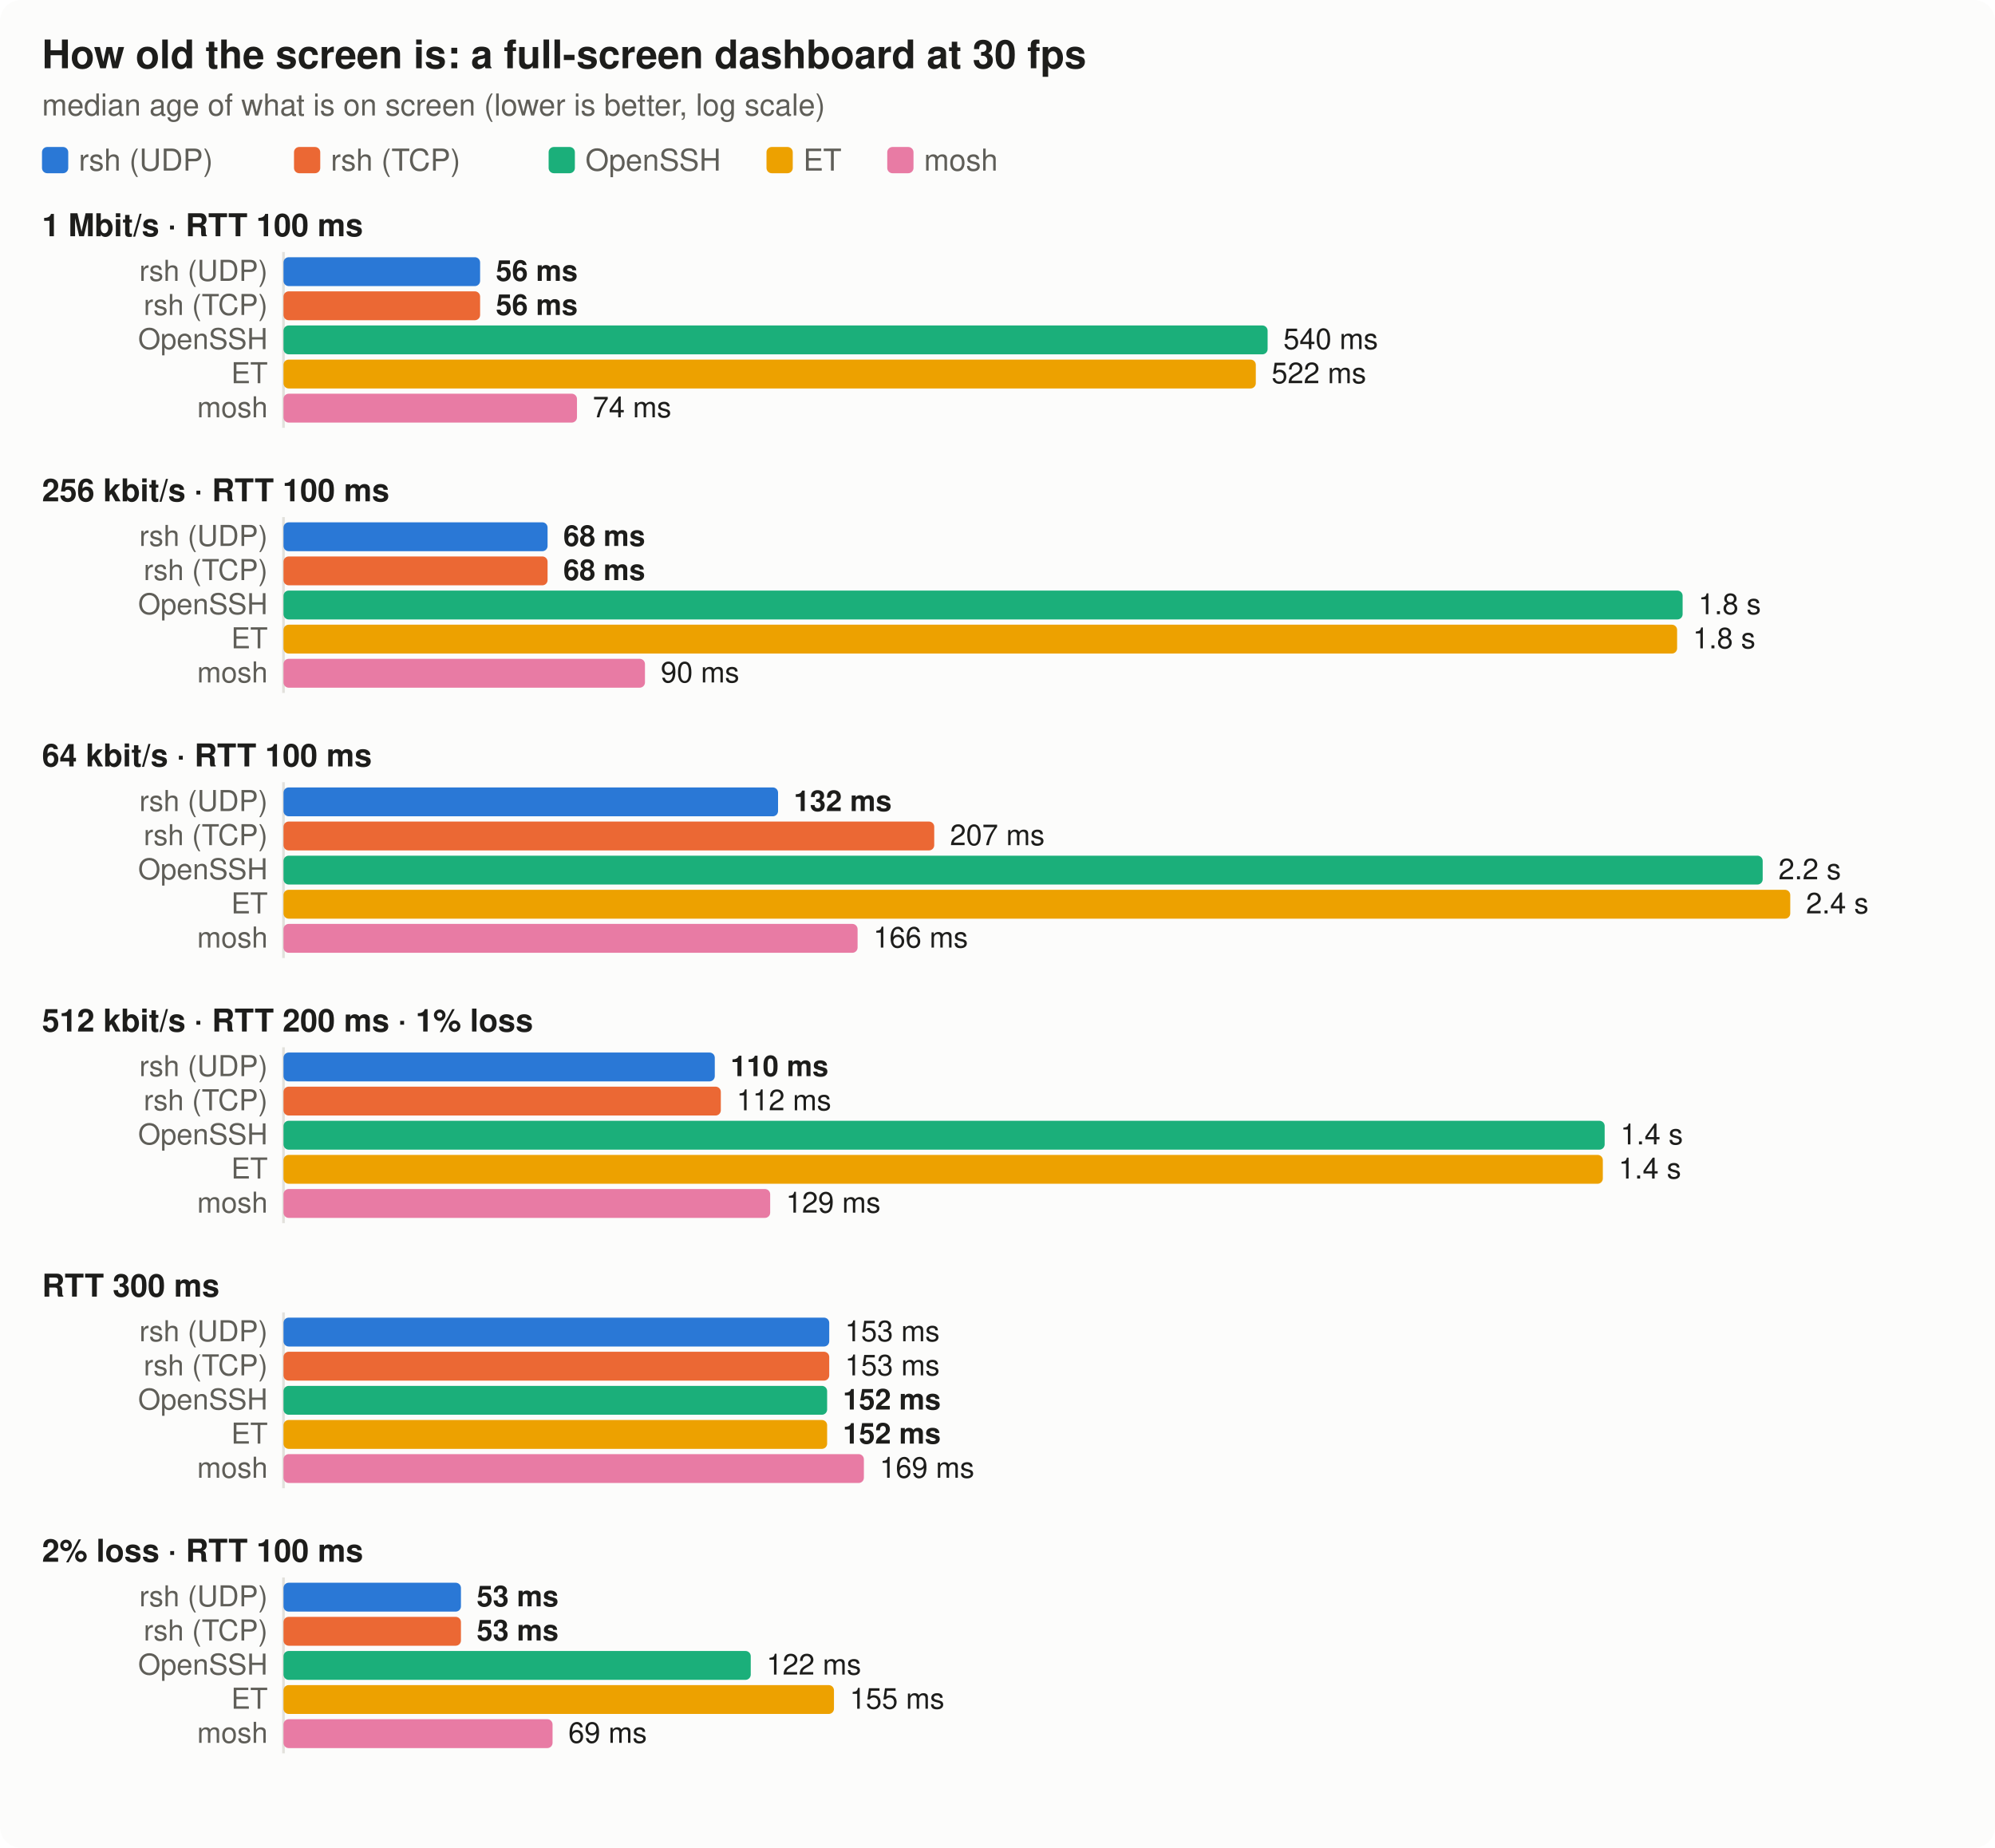
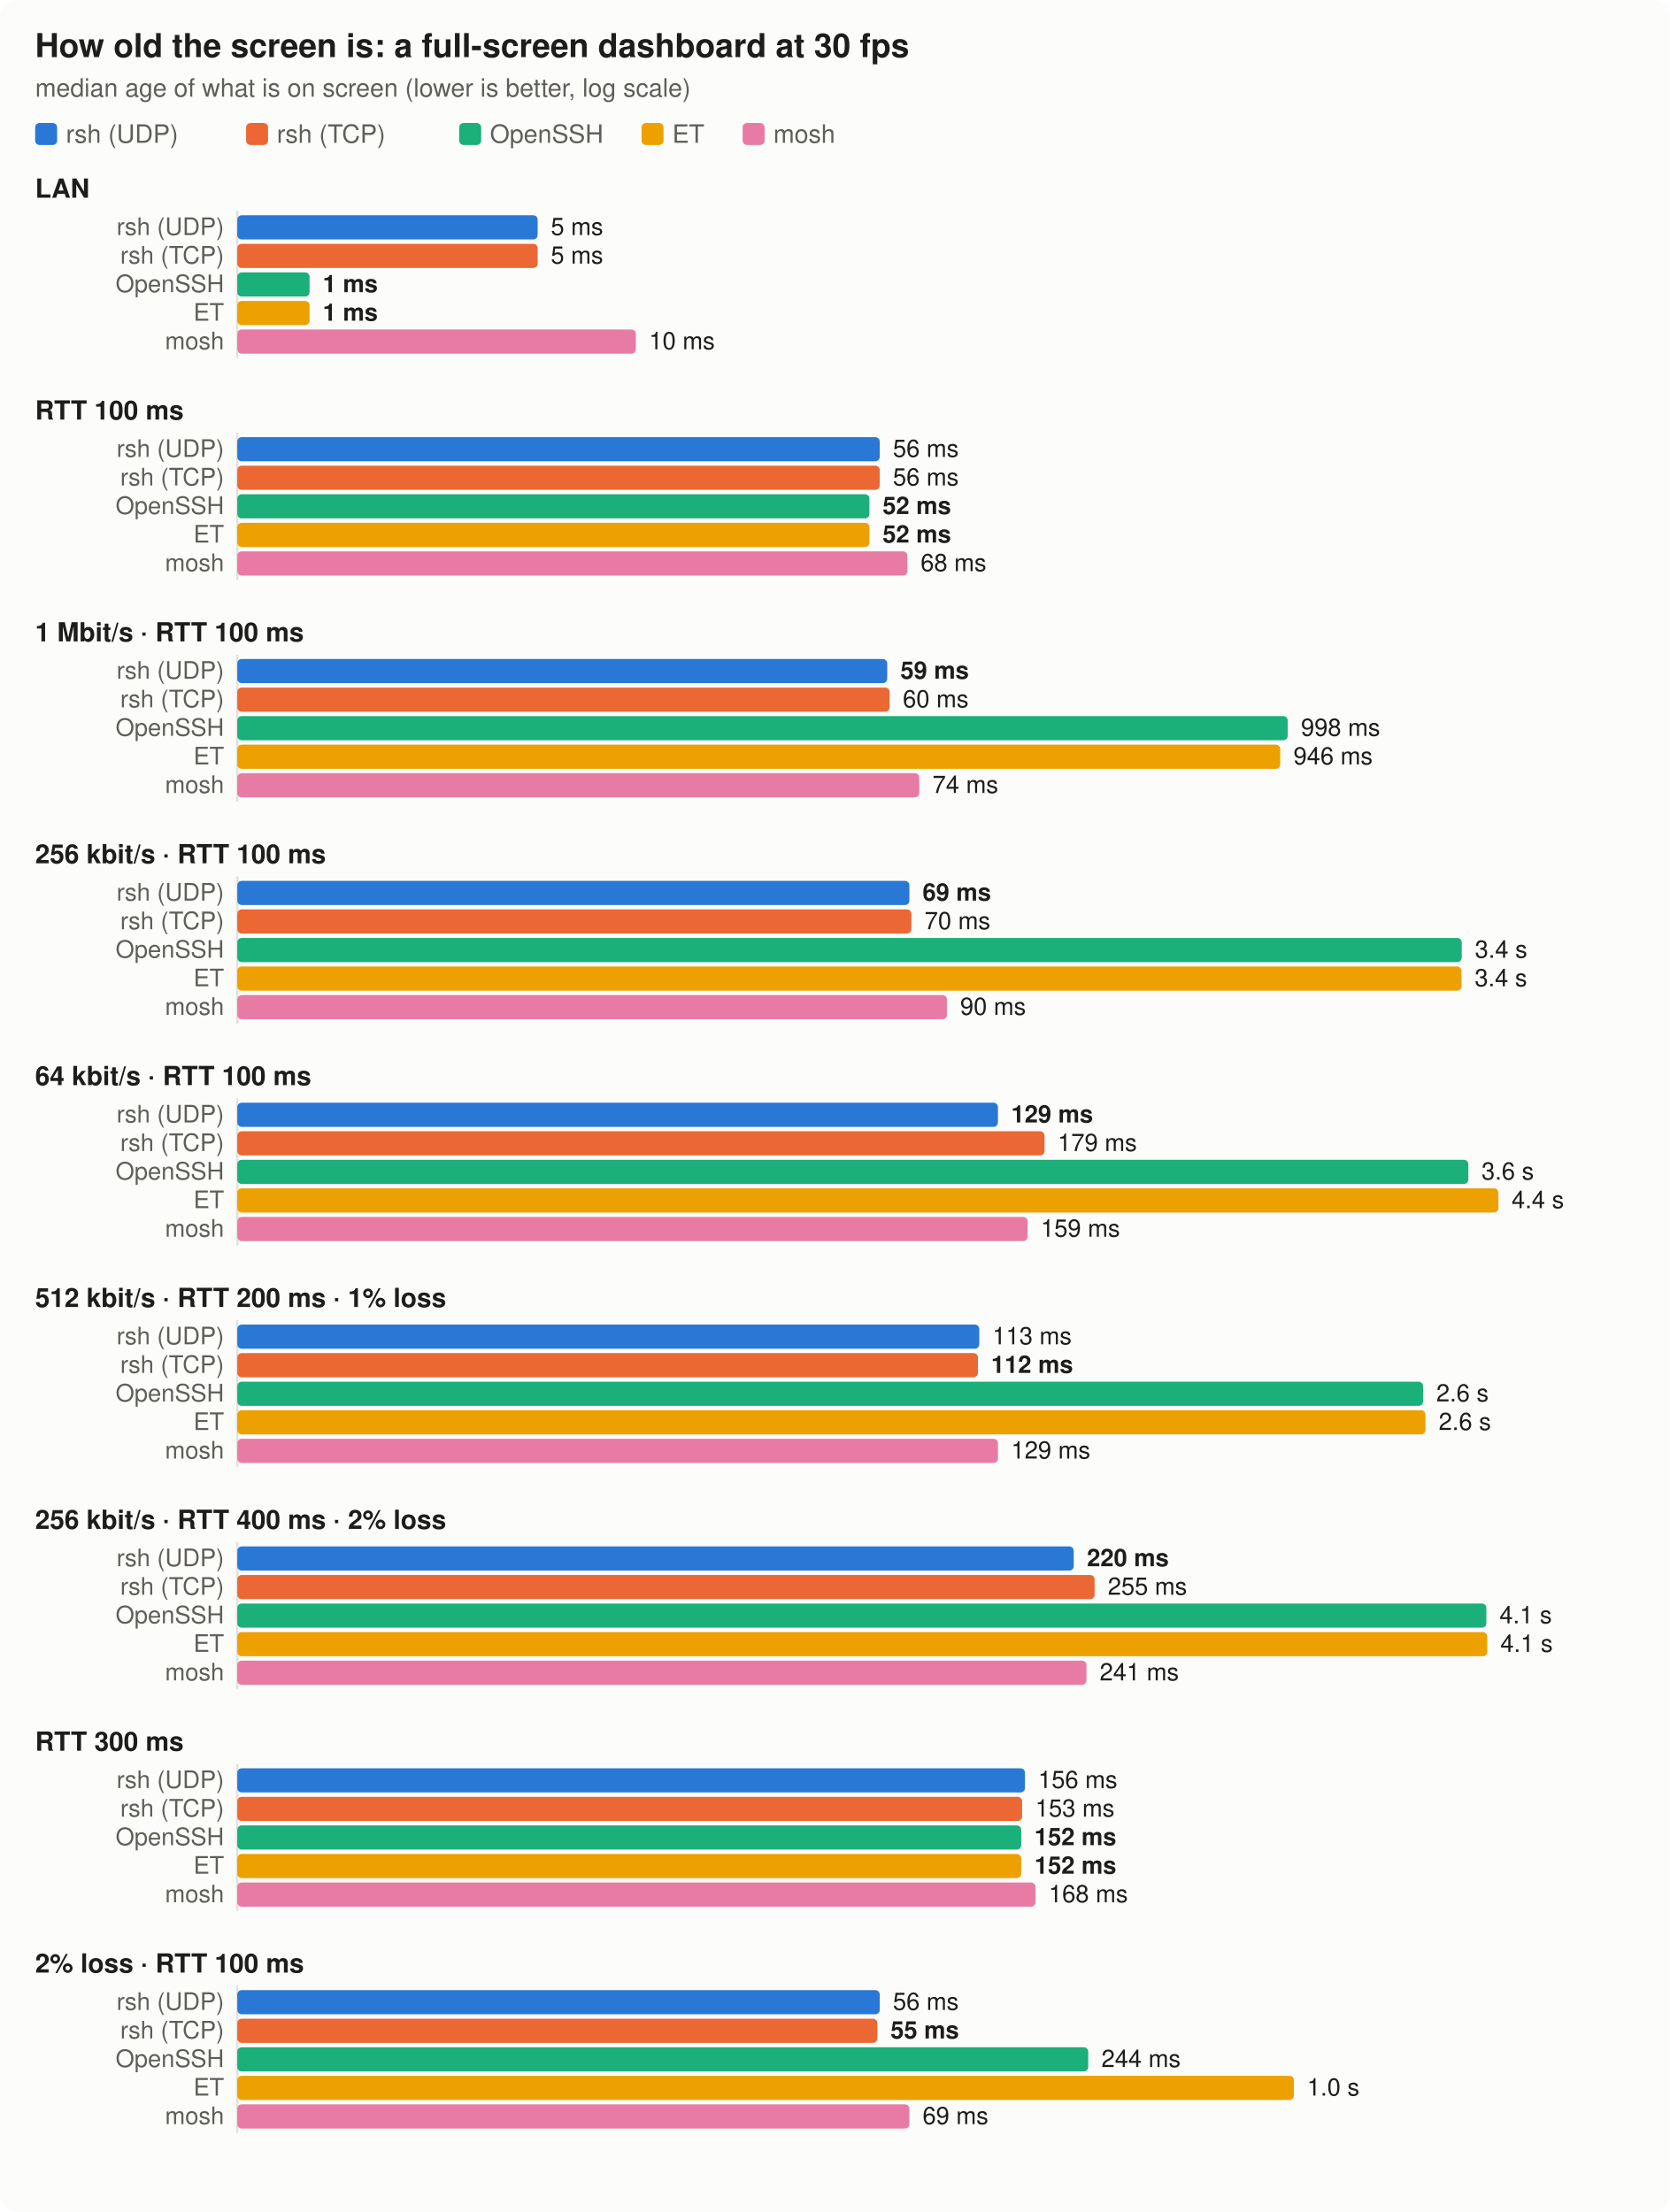
- <svg xmlns="http://www.w3.org/2000/svg" width="760" height="704" viewBox="0 0 760 704" role="img" aria-label="How old the screen is: a full-screen dashboard at 30 fps">
+ <svg xmlns="http://www.w3.org/2000/svg" width="760" height="1007" viewBox="0 0 760 1007" role="img" aria-label="How old the screen is: a full-screen dashboard at 30 fps">
  <style>svg{font-family:-apple-system,BlinkMacSystemFont,'Segoe UI',Helvetica,Arial,sans-serif}.bg{fill:#fcfcfb}.t1{fill:#1d1d1b}.t2{fill:#5f5e58}.axis{stroke:#e2e1dc}.s-rsh{fill:#2a78d6}.s-rsh_tcp{fill:#eb6834}.s-ssh{fill:#1baf7a}.s-et{fill:#eda100}.s-mosh{fill:#e87ba4}@media (prefers-color-scheme:dark){.bg{fill:#1a1a19}.t1{fill:#f0efec}.t2{fill:#c3c2b7}.axis{stroke:#3a3a37}.s-rsh{fill:#3987e5}.s-rsh_tcp{fill:#d95926}.s-ssh{fill:#199e70}.s-et{fill:#c98500}.s-mosh{fill:#d55181}}</style>
  <rect class="bg" width="100%" height="100%" rx="8" />
  <text class="t1" x="16" y="26" font-size="15" font-weight="600">How old the screen is: a full-screen dashboard at 30 fps</text>
  <text class="t2" x="16" y="44" font-size="11.5">median age of what is on screen (lower is better, log scale)</text>
  <rect class="s-rsh" x="16" y="56" width="10" height="10" rx="2" />
  <text class="t2" x="30" y="65" font-size="11.5">rsh (UDP)</text>
  <rect class="s-rsh_tcp" x="112" y="56" width="10" height="10" rx="2" />
  <text class="t2" x="126" y="65" font-size="11.5">rsh (TCP)</text>
  <rect class="s-ssh" x="209" y="56" width="10" height="10" rx="2" />
  <text class="t2" x="223" y="65" font-size="11.5">OpenSSH</text>
  <rect class="s-et" x="292" y="56" width="10" height="10" rx="2" />
  <text class="t2" x="306" y="65" font-size="11.5">ET</text>
  <rect class="s-mosh" x="338" y="56" width="10" height="10" rx="2" />
  <text class="t2" x="352" y="65" font-size="11.5">mosh</text>
-   <text class="t1" x="16" y="90" font-size="12" font-weight="600">1 Mbit/s · RTT 100 ms</text>
+   <text class="t1" x="16" y="90" font-size="12" font-weight="600">LAN</text>
  <line class="axis" x1="108" y1="96" x2="108" y2="163" stroke-width="1" />
  <text class="t2" x="102" y="107" font-size="11" text-anchor="end">rsh (UDP)</text>
-   <rect class="s-rsh" x="108" y="98" width="74.9" height="11" rx="2" />
-   <text class="t1" x="188.9" y="107" font-size="11" font-weight="600">56 ms</text>
+   <rect class="s-rsh" x="108" y="98" width="136.7" height="11" rx="2" />
+   <text class="t1" x="250.7" y="107" font-size="11">5 ms</text>
  <text class="t2" x="102" y="120" font-size="11" text-anchor="end">rsh (TCP)</text>
-   <rect class="s-rsh_tcp" x="108" y="111" width="74.9" height="11" rx="2" />
-   <text class="t1" x="188.9" y="120" font-size="11" font-weight="600">56 ms</text>
+   <rect class="s-rsh_tcp" x="108" y="111" width="136.7" height="11" rx="2" />
+   <text class="t1" x="250.7" y="120" font-size="11">5 ms</text>
  <text class="t2" x="102" y="133" font-size="11" text-anchor="end">OpenSSH</text>
-   <rect class="s-ssh" x="108" y="124" width="374.9" height="11" rx="2" />
-   <text class="t1" x="488.9" y="133" font-size="11">540 ms</text>
+   <rect class="s-ssh" x="108" y="124" width="32.9" height="11" rx="2" />
+   <text class="t1" x="146.9" y="133" font-size="11" font-weight="600">1 ms</text>
  <text class="t2" x="102" y="146" font-size="11" text-anchor="end">ET</text>
-   <rect class="s-et" x="108" y="137" width="370.4" height="11" rx="2" />
-   <text class="t1" x="484.4" y="146" font-size="11">522 ms</text>
+   <rect class="s-et" x="108" y="137" width="32.9" height="11" rx="2" />
+   <text class="t1" x="146.9" y="146" font-size="11" font-weight="600">1 ms</text>
  <text class="t2" x="102" y="159" font-size="11" text-anchor="end">mosh</text>
-   <rect class="s-mosh" x="108" y="150" width="111.8" height="11" rx="2" />
-   <text class="t1" x="225.8" y="159" font-size="11">74 ms</text>
-   <text class="t1" x="16" y="191" font-size="12" font-weight="600">256 kbit/s · RTT 100 ms</text>
+   <rect class="s-mosh" x="108" y="150" width="181.4" height="11" rx="2" />
+   <text class="t1" x="295.4" y="159" font-size="11">10 ms</text>
+   <text class="t1" x="16" y="191" font-size="12" font-weight="600">RTT 100 ms</text>
  <line class="axis" x1="108" y1="197" x2="108" y2="264" stroke-width="1" />
  <text class="t2" x="102" y="208" font-size="11" text-anchor="end">rsh (UDP)</text>
-   <rect class="s-rsh" x="108" y="199" width="100.6" height="11" rx="2" />
-   <text class="t1" x="214.6" y="208" font-size="11" font-weight="600">68 ms</text>
+   <rect class="s-rsh" x="108" y="199" width="292.4" height="11" rx="2" />
+   <text class="t1" x="406.4" y="208" font-size="11">56 ms</text>
  <text class="t2" x="102" y="221" font-size="11" text-anchor="end">rsh (TCP)</text>
-   <rect class="s-rsh_tcp" x="108" y="212" width="100.6" height="11" rx="2" />
-   <text class="t1" x="214.6" y="221" font-size="11" font-weight="600">68 ms</text>
+   <rect class="s-rsh_tcp" x="108" y="212" width="292.4" height="11" rx="2" />
+   <text class="t1" x="406.4" y="221" font-size="11">56 ms</text>
  <text class="t2" x="102" y="234" font-size="11" text-anchor="end">OpenSSH</text>
-   <rect class="s-ssh" x="108" y="225" width="533.0" height="11" rx="2" />
-   <text class="t1" x="647.0" y="234" font-size="11">1.8 s</text>
+   <rect class="s-ssh" x="108" y="225" width="287.7" height="11" rx="2" />
+   <text class="t1" x="401.7" y="234" font-size="11" font-weight="600">52 ms</text>
  <text class="t2" x="102" y="247" font-size="11" text-anchor="end">ET</text>
-   <rect class="s-et" x="108" y="238" width="530.9" height="11" rx="2" />
-   <text class="t1" x="644.9" y="247" font-size="11">1.8 s</text>
+   <rect class="s-et" x="108" y="238" width="287.7" height="11" rx="2" />
+   <text class="t1" x="401.7" y="247" font-size="11" font-weight="600">52 ms</text>
  <text class="t2" x="102" y="260" font-size="11" text-anchor="end">mosh</text>
-   <rect class="s-mosh" x="108" y="251" width="137.7" height="11" rx="2" />
-   <text class="t1" x="251.7" y="260" font-size="11">90 ms</text>
-   <text class="t1" x="16" y="292" font-size="12" font-weight="600">64 kbit/s · RTT 100 ms</text>
+   <rect class="s-mosh" x="108" y="251" width="305.0" height="11" rx="2" />
+   <text class="t1" x="419.0" y="260" font-size="11">68 ms</text>
+   <text class="t1" x="16" y="292" font-size="12" font-weight="600">1 Mbit/s · RTT 100 ms</text>
  <line class="axis" x1="108" y1="298" x2="108" y2="365" stroke-width="1" />
  <text class="t2" x="102" y="309" font-size="11" text-anchor="end">rsh (UDP)</text>
-   <rect class="s-rsh" x="108" y="300" width="188.4" height="11" rx="2" />
-   <text class="t1" x="302.4" y="309" font-size="11" font-weight="600">132 ms</text>
+   <rect class="s-rsh" x="108" y="300" width="295.8" height="11" rx="2" />
+   <text class="t1" x="409.8" y="309" font-size="11" font-weight="600">59 ms</text>
  <text class="t2" x="102" y="322" font-size="11" text-anchor="end">rsh (TCP)</text>
-   <rect class="s-rsh_tcp" x="108" y="313" width="247.9" height="11" rx="2" />
-   <text class="t1" x="361.9" y="322" font-size="11">207 ms</text>
+   <rect class="s-rsh_tcp" x="108" y="313" width="296.9" height="11" rx="2" />
+   <text class="t1" x="410.9" y="322" font-size="11">60 ms</text>
  <text class="t2" x="102" y="335" font-size="11" text-anchor="end">OpenSSH</text>
-   <rect class="s-ssh" x="108" y="326" width="563.5" height="11" rx="2" />
-   <text class="t1" x="677.5" y="335" font-size="11">2.2 s</text>
+   <rect class="s-ssh" x="108" y="326" width="478.1" height="11" rx="2" />
+   <text class="t1" x="592.1" y="335" font-size="11">998 ms</text>
  <text class="t2" x="102" y="348" font-size="11" text-anchor="end">ET</text>
-   <rect class="s-et" x="108" y="339" width="574.0" height="11" rx="2" />
-   <text class="t1" x="688.0" y="348" font-size="11">2.4 s</text>
+   <rect class="s-et" x="108" y="339" width="474.7" height="11" rx="2" />
+   <text class="t1" x="588.7" y="348" font-size="11">946 ms</text>
  <text class="t2" x="102" y="361" font-size="11" text-anchor="end">mosh</text>
-   <rect class="s-mosh" x="108" y="352" width="218.7" height="11" rx="2" />
-   <text class="t1" x="332.7" y="361" font-size="11">166 ms</text>
-   <text class="t1" x="16" y="393" font-size="12" font-weight="600">512 kbit/s · RTT 200 ms · 1% loss</text>
+   <rect class="s-mosh" x="108" y="352" width="310.4" height="11" rx="2" />
+   <text class="t1" x="424.4" y="361" font-size="11">74 ms</text>
+   <text class="t1" x="16" y="393" font-size="12" font-weight="600">256 kbit/s · RTT 100 ms</text>
  <line class="axis" x1="108" y1="399" x2="108" y2="466" stroke-width="1" />
  <text class="t2" x="102" y="410" font-size="11" text-anchor="end">rsh (UDP)</text>
-   <rect class="s-rsh" x="108" y="401" width="164.3" height="11" rx="2" />
-   <text class="t1" x="278.3" y="410" font-size="11" font-weight="600">110 ms</text>
+   <rect class="s-rsh" x="108" y="401" width="305.9" height="11" rx="2" />
+   <text class="t1" x="419.9" y="410" font-size="11" font-weight="600">69 ms</text>
  <text class="t2" x="102" y="423" font-size="11" text-anchor="end">rsh (TCP)</text>
-   <rect class="s-rsh_tcp" x="108" y="414" width="166.6" height="11" rx="2" />
-   <text class="t1" x="280.6" y="423" font-size="11">112 ms</text>
+   <rect class="s-rsh_tcp" x="108" y="414" width="306.8" height="11" rx="2" />
+   <text class="t1" x="420.8" y="423" font-size="11">70 ms</text>
  <text class="t2" x="102" y="436" font-size="11" text-anchor="end">OpenSSH</text>
-   <rect class="s-ssh" x="108" y="427" width="503.3" height="11" rx="2" />
-   <text class="t1" x="617.3" y="436" font-size="11">1.4 s</text>
+   <rect class="s-ssh" x="108" y="427" width="557.3" height="11" rx="2" />
+   <text class="t1" x="671.3" y="436" font-size="11">3.4 s</text>
  <text class="t2" x="102" y="449" font-size="11" text-anchor="end">ET</text>
-   <rect class="s-et" x="108" y="440" width="502.6" height="11" rx="2" />
-   <text class="t1" x="616.6" y="449" font-size="11">1.4 s</text>
+   <rect class="s-et" x="108" y="440" width="557.2" height="11" rx="2" />
+   <text class="t1" x="671.2" y="449" font-size="11">3.4 s</text>
  <text class="t2" x="102" y="462" font-size="11" text-anchor="end">mosh</text>
-   <rect class="s-mosh" x="108" y="453" width="185.4" height="11" rx="2" />
-   <text class="t1" x="299.4" y="462" font-size="11">129 ms</text>
-   <text class="t1" x="16" y="494" font-size="12" font-weight="600">RTT 300 ms</text>
+   <rect class="s-mosh" x="108" y="453" width="323.0" height="11" rx="2" />
+   <text class="t1" x="437.0" y="462" font-size="11">90 ms</text>
+   <text class="t1" x="16" y="494" font-size="12" font-weight="600">64 kbit/s · RTT 100 ms</text>
  <line class="axis" x1="108" y1="500" x2="108" y2="567" stroke-width="1" />
  <text class="t2" x="102" y="511" font-size="11" text-anchor="end">rsh (UDP)</text>
-   <rect class="s-rsh" x="108" y="502" width="207.9" height="11" rx="2" />
-   <text class="t1" x="321.9" y="511" font-size="11">153 ms</text>
+   <rect class="s-rsh" x="108" y="502" width="346.2" height="11" rx="2" />
+   <text class="t1" x="460.2" y="511" font-size="11" font-weight="600">129 ms</text>
  <text class="t2" x="102" y="524" font-size="11" text-anchor="end">rsh (TCP)</text>
-   <rect class="s-rsh_tcp" x="108" y="515" width="207.9" height="11" rx="2" />
-   <text class="t1" x="321.9" y="524" font-size="11">153 ms</text>
+   <rect class="s-rsh_tcp" x="108" y="515" width="367.4" height="11" rx="2" />
+   <text class="t1" x="481.4" y="524" font-size="11">179 ms</text>
  <text class="t2" x="102" y="537" font-size="11" text-anchor="end">OpenSSH</text>
-   <rect class="s-ssh" x="108" y="528" width="207.1" height="11" rx="2" />
-   <text class="t1" x="321.1" y="537" font-size="11" font-weight="600">152 ms</text>
+   <rect class="s-ssh" x="108" y="528" width="560.3" height="11" rx="2" />
+   <text class="t1" x="674.3" y="537" font-size="11">3.6 s</text>
  <text class="t2" x="102" y="550" font-size="11" text-anchor="end">ET</text>
-   <rect class="s-et" x="108" y="541" width="207.1" height="11" rx="2" />
-   <text class="t1" x="321.1" y="550" font-size="11" font-weight="600">152 ms</text>
+   <rect class="s-et" x="108" y="541" width="574.0" height="11" rx="2" />
+   <text class="t1" x="688.0" y="550" font-size="11">4.4 s</text>
  <text class="t2" x="102" y="563" font-size="11" text-anchor="end">mosh</text>
-   <rect class="s-mosh" x="108" y="554" width="221.1" height="11" rx="2" />
-   <text class="t1" x="335.1" y="563" font-size="11">169 ms</text>
-   <text class="t1" x="16" y="595" font-size="12" font-weight="600">2% loss · RTT 100 ms</text>
+   <rect class="s-mosh" x="108" y="554" width="359.7" height="11" rx="2" />
+   <text class="t1" x="473.7" y="563" font-size="11">159 ms</text>
+   <text class="t1" x="16" y="595" font-size="12" font-weight="600">512 kbit/s · RTT 200 ms · 1% loss</text>
  <line class="axis" x1="108" y1="601" x2="108" y2="668" stroke-width="1" />
  <text class="t2" x="102" y="612" font-size="11" text-anchor="end">rsh (UDP)</text>
-   <rect class="s-rsh" x="108" y="603" width="67.6" height="11" rx="2" />
-   <text class="t1" x="181.6" y="612" font-size="11" font-weight="600">53 ms</text>
+   <rect class="s-rsh" x="108" y="603" width="337.7" height="11" rx="2" />
+   <text class="t1" x="451.7" y="612" font-size="11">113 ms</text>
  <text class="t2" x="102" y="625" font-size="11" text-anchor="end">rsh (TCP)</text>
-   <rect class="s-rsh_tcp" x="108" y="616" width="67.6" height="11" rx="2" />
-   <text class="t1" x="181.6" y="625" font-size="11" font-weight="600">53 ms</text>
+   <rect class="s-rsh_tcp" x="108" y="616" width="337.1" height="11" rx="2" />
+   <text class="t1" x="451.1" y="625" font-size="11" font-weight="600">112 ms</text>
  <text class="t2" x="102" y="638" font-size="11" text-anchor="end">OpenSSH</text>
-   <rect class="s-ssh" x="108" y="629" width="178.0" height="11" rx="2" />
-   <text class="t1" x="292.0" y="638" font-size="11">122 ms</text>
+   <rect class="s-ssh" x="108" y="629" width="539.7" height="11" rx="2" />
+   <text class="t1" x="653.7" y="638" font-size="11">2.6 s</text>
  <text class="t2" x="102" y="651" font-size="11" text-anchor="end">ET</text>
-   <rect class="s-et" x="108" y="642" width="209.7" height="11" rx="2" />
-   <text class="t1" x="323.7" y="651" font-size="11">155 ms</text>
+   <rect class="s-et" x="108" y="642" width="540.8" height="11" rx="2" />
+   <text class="t1" x="654.8" y="651" font-size="11">2.6 s</text>
  <text class="t2" x="102" y="664" font-size="11" text-anchor="end">mosh</text>
-   <rect class="s-mosh" x="108" y="655" width="102.5" height="11" rx="2" />
-   <text class="t1" x="216.5" y="664" font-size="11">69 ms</text>
+   <rect class="s-mosh" x="108" y="655" width="346.2" height="11" rx="2" />
+   <text class="t1" x="460.2" y="664" font-size="11">129 ms</text>
+   <text class="t1" x="16" y="696" font-size="12" font-weight="600">256 kbit/s · RTT 400 ms · 2% loss</text>
+   <line class="axis" x1="108" y1="702" x2="108" y2="769" stroke-width="1" />
+   <text class="t2" x="102" y="713" font-size="11" text-anchor="end">rsh (UDP)</text>
+   <rect class="s-rsh" x="108" y="704" width="380.7" height="11" rx="2" />
+   <text class="t1" x="494.7" y="713" font-size="11" font-weight="600">220 ms</text>
+   <text class="t2" x="102" y="726" font-size="11" text-anchor="end">rsh (TCP)</text>
+   <rect class="s-rsh_tcp" x="108" y="717" width="390.2" height="11" rx="2" />
+   <text class="t1" x="504.2" y="726" font-size="11">255 ms</text>
+   <text class="t2" x="102" y="739" font-size="11" text-anchor="end">OpenSSH</text>
+   <rect class="s-ssh" x="108" y="730" width="568.5" height="11" rx="2" />
+   <text class="t1" x="682.5" y="739" font-size="11">4.1 s</text>
+   <text class="t2" x="102" y="752" font-size="11" text-anchor="end">ET</text>
+   <rect class="s-et" x="108" y="743" width="568.9" height="11" rx="2" />
+   <text class="t1" x="682.9" y="752" font-size="11">4.1 s</text>
+   <text class="t2" x="102" y="765" font-size="11" text-anchor="end">mosh</text>
+   <rect class="s-mosh" x="108" y="756" width="386.5" height="11" rx="2" />
+   <text class="t1" x="500.5" y="765" font-size="11">241 ms</text>
+   <text class="t1" x="16" y="797" font-size="12" font-weight="600">RTT 300 ms</text>
+   <line class="axis" x1="108" y1="803" x2="108" y2="870" stroke-width="1" />
+   <text class="t2" x="102" y="814" font-size="11" text-anchor="end">rsh (UDP)</text>
+   <rect class="s-rsh" x="108" y="805" width="358.5" height="11" rx="2" />
+   <text class="t1" x="472.5" y="814" font-size="11">156 ms</text>
+   <text class="t2" x="102" y="827" font-size="11" text-anchor="end">rsh (TCP)</text>
+   <rect class="s-rsh_tcp" x="108" y="818" width="357.2" height="11" rx="2" />
+   <text class="t1" x="471.2" y="827" font-size="11">153 ms</text>
+   <text class="t2" x="102" y="840" font-size="11" text-anchor="end">OpenSSH</text>
+   <rect class="s-ssh" x="108" y="831" width="356.8" height="11" rx="2" />
+   <text class="t1" x="470.8" y="840" font-size="11" font-weight="600">152 ms</text>
+   <text class="t2" x="102" y="853" font-size="11" text-anchor="end">ET</text>
+   <rect class="s-et" x="108" y="844" width="356.8" height="11" rx="2" />
+   <text class="t1" x="470.8" y="853" font-size="11" font-weight="600">152 ms</text>
+   <text class="t2" x="102" y="866" font-size="11" text-anchor="end">mosh</text>
+   <rect class="s-mosh" x="108" y="857" width="363.3" height="11" rx="2" />
+   <text class="t1" x="477.3" y="866" font-size="11">168 ms</text>
+   <text class="t1" x="16" y="898" font-size="12" font-weight="600">2% loss · RTT 100 ms</text>
+   <line class="axis" x1="108" y1="904" x2="108" y2="971" stroke-width="1" />
+   <text class="t2" x="102" y="915" font-size="11" text-anchor="end">rsh (UDP)</text>
+   <rect class="s-rsh" x="108" y="906" width="292.4" height="11" rx="2" />
+   <text class="t1" x="406.4" y="915" font-size="11">56 ms</text>
+   <text class="t2" x="102" y="928" font-size="11" text-anchor="end">rsh (TCP)</text>
+   <rect class="s-rsh_tcp" x="108" y="919" width="291.3" height="11" rx="2" />
+   <text class="t1" x="405.3" y="928" font-size="11" font-weight="600">55 ms</text>
+   <text class="t2" x="102" y="941" font-size="11" text-anchor="end">OpenSSH</text>
+   <rect class="s-ssh" x="108" y="932" width="387.3" height="11" rx="2" />
+   <text class="t1" x="501.3" y="941" font-size="11">244 ms</text>
+   <text class="t2" x="102" y="954" font-size="11" text-anchor="end">ET</text>
+   <rect class="s-et" x="108" y="945" width="480.9" height="11" rx="2" />
+   <text class="t1" x="594.9" y="954" font-size="11">1.0 s</text>
+   <text class="t2" x="102" y="967" font-size="11" text-anchor="end">mosh</text>
+   <rect class="s-mosh" x="108" y="958" width="305.9" height="11" rx="2" />
+   <text class="t1" x="419.9" y="967" font-size="11">69 ms</text>
</svg>
